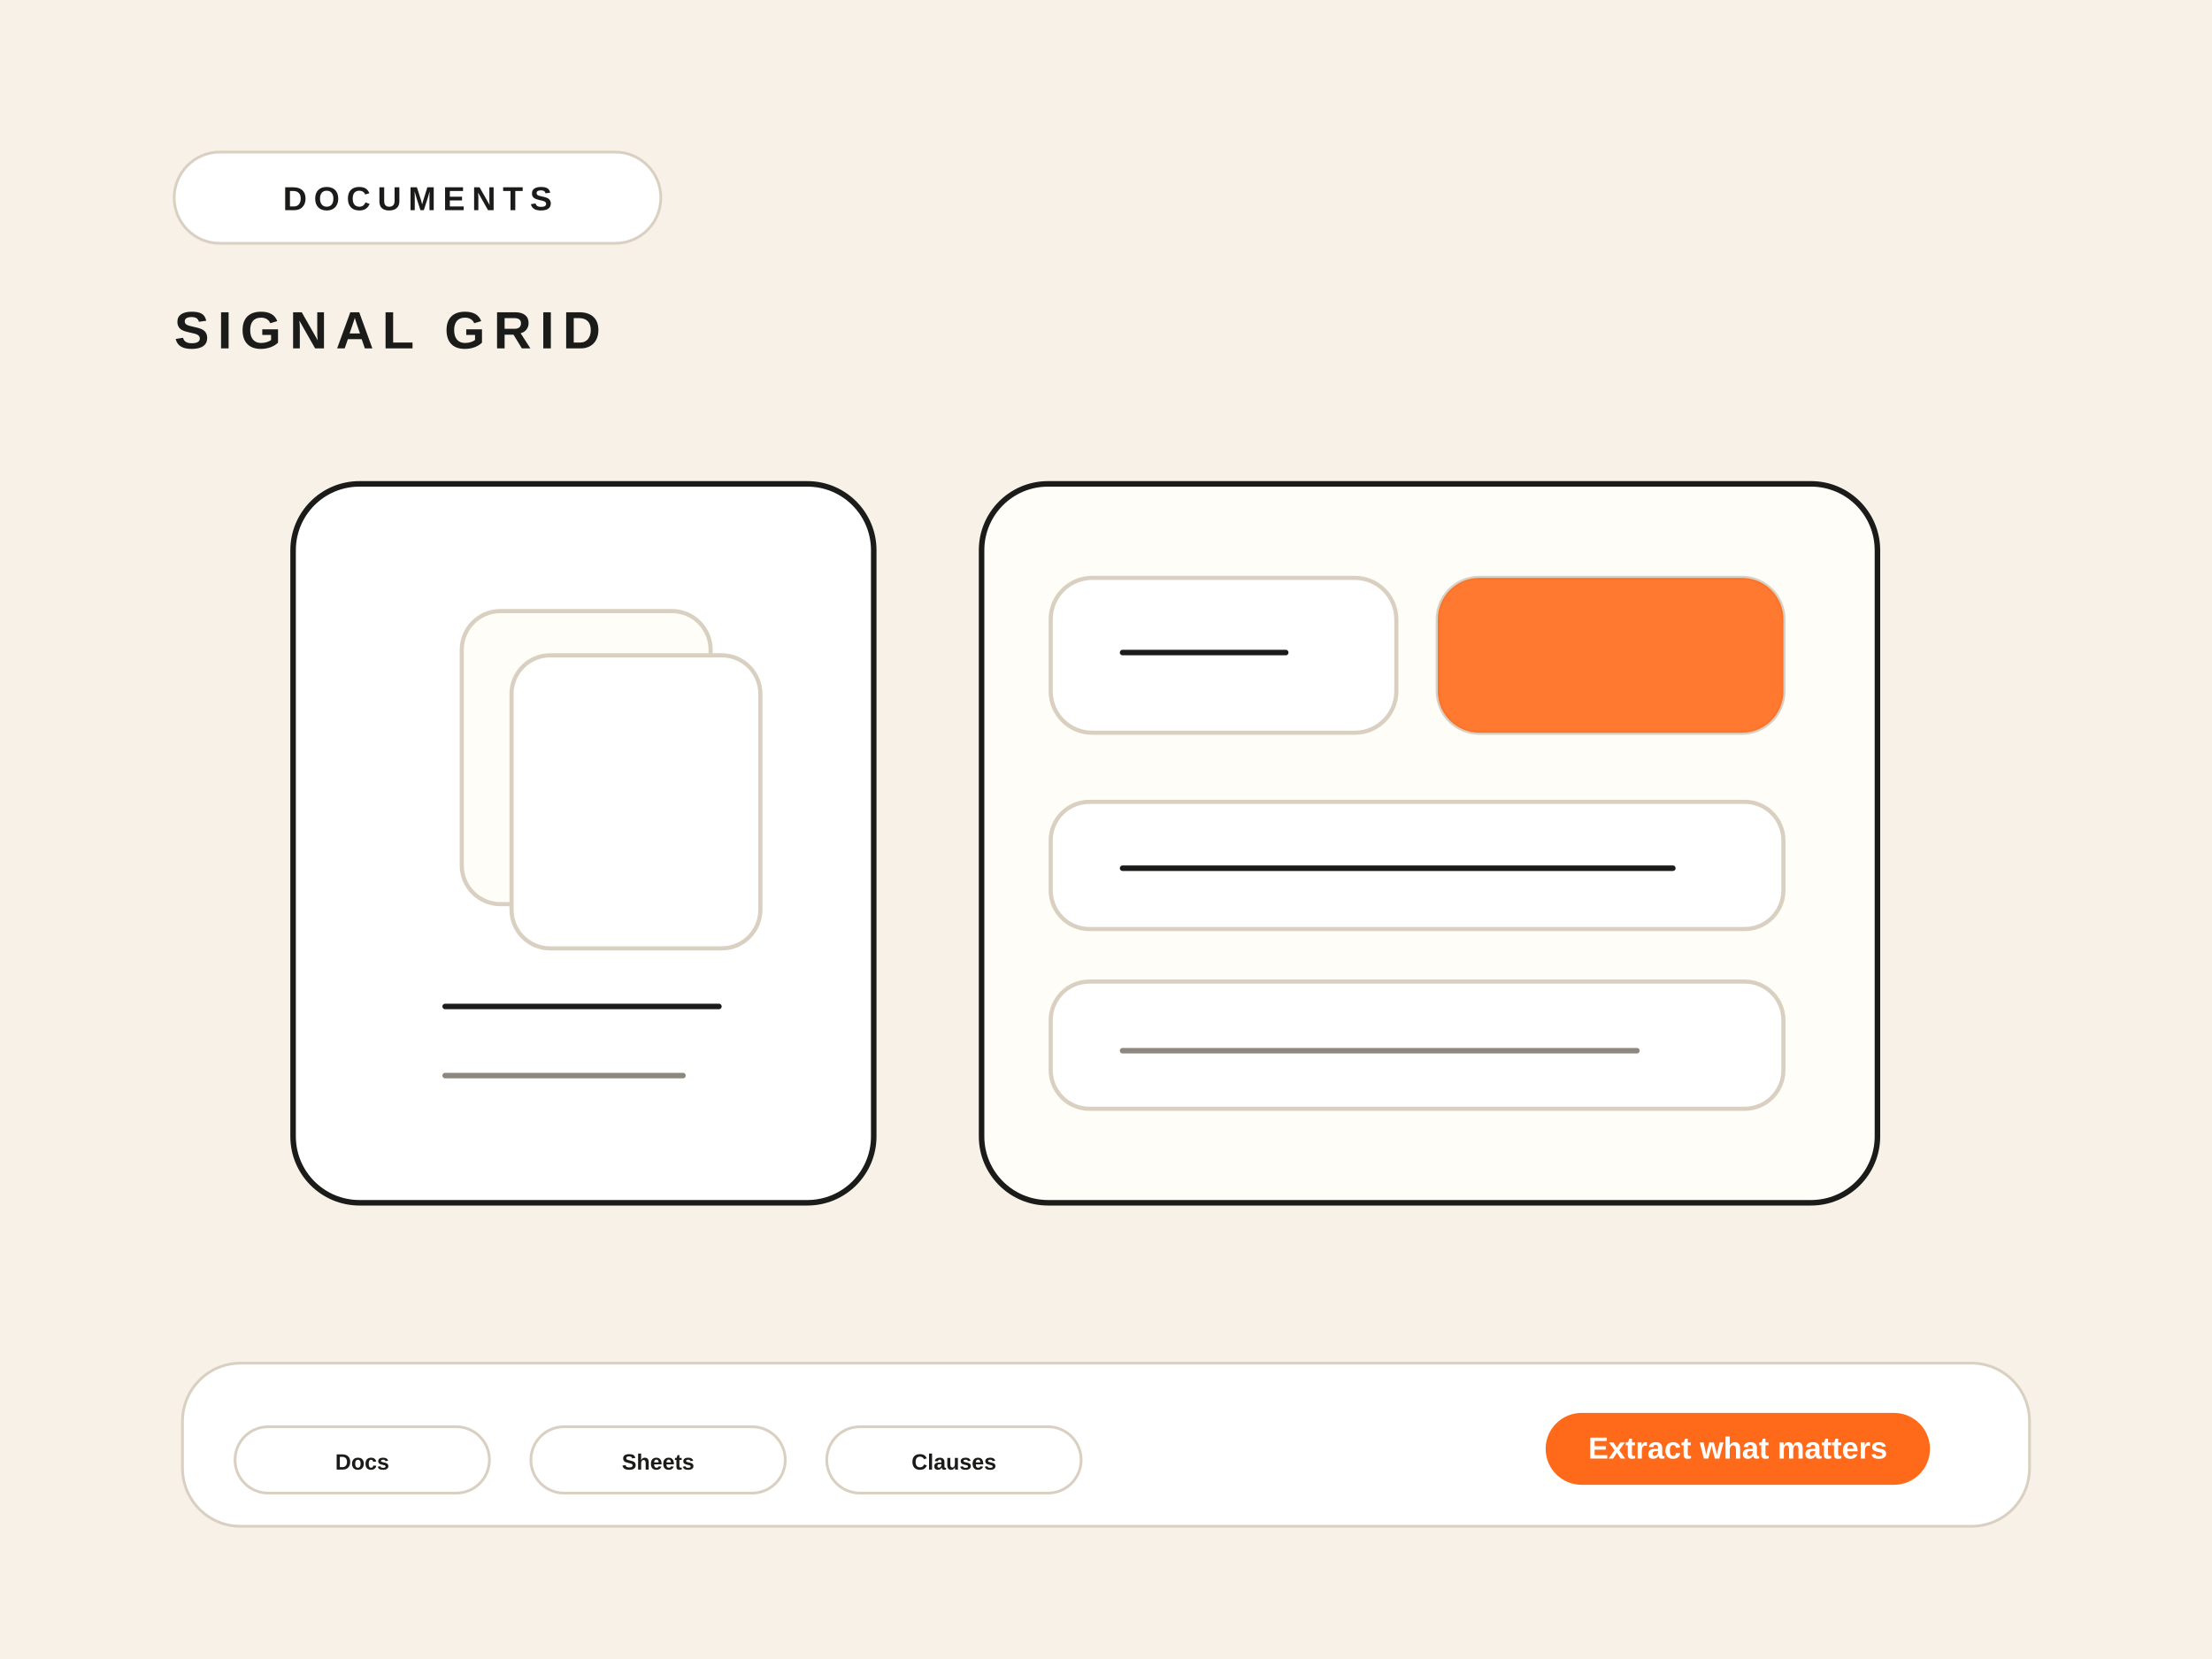
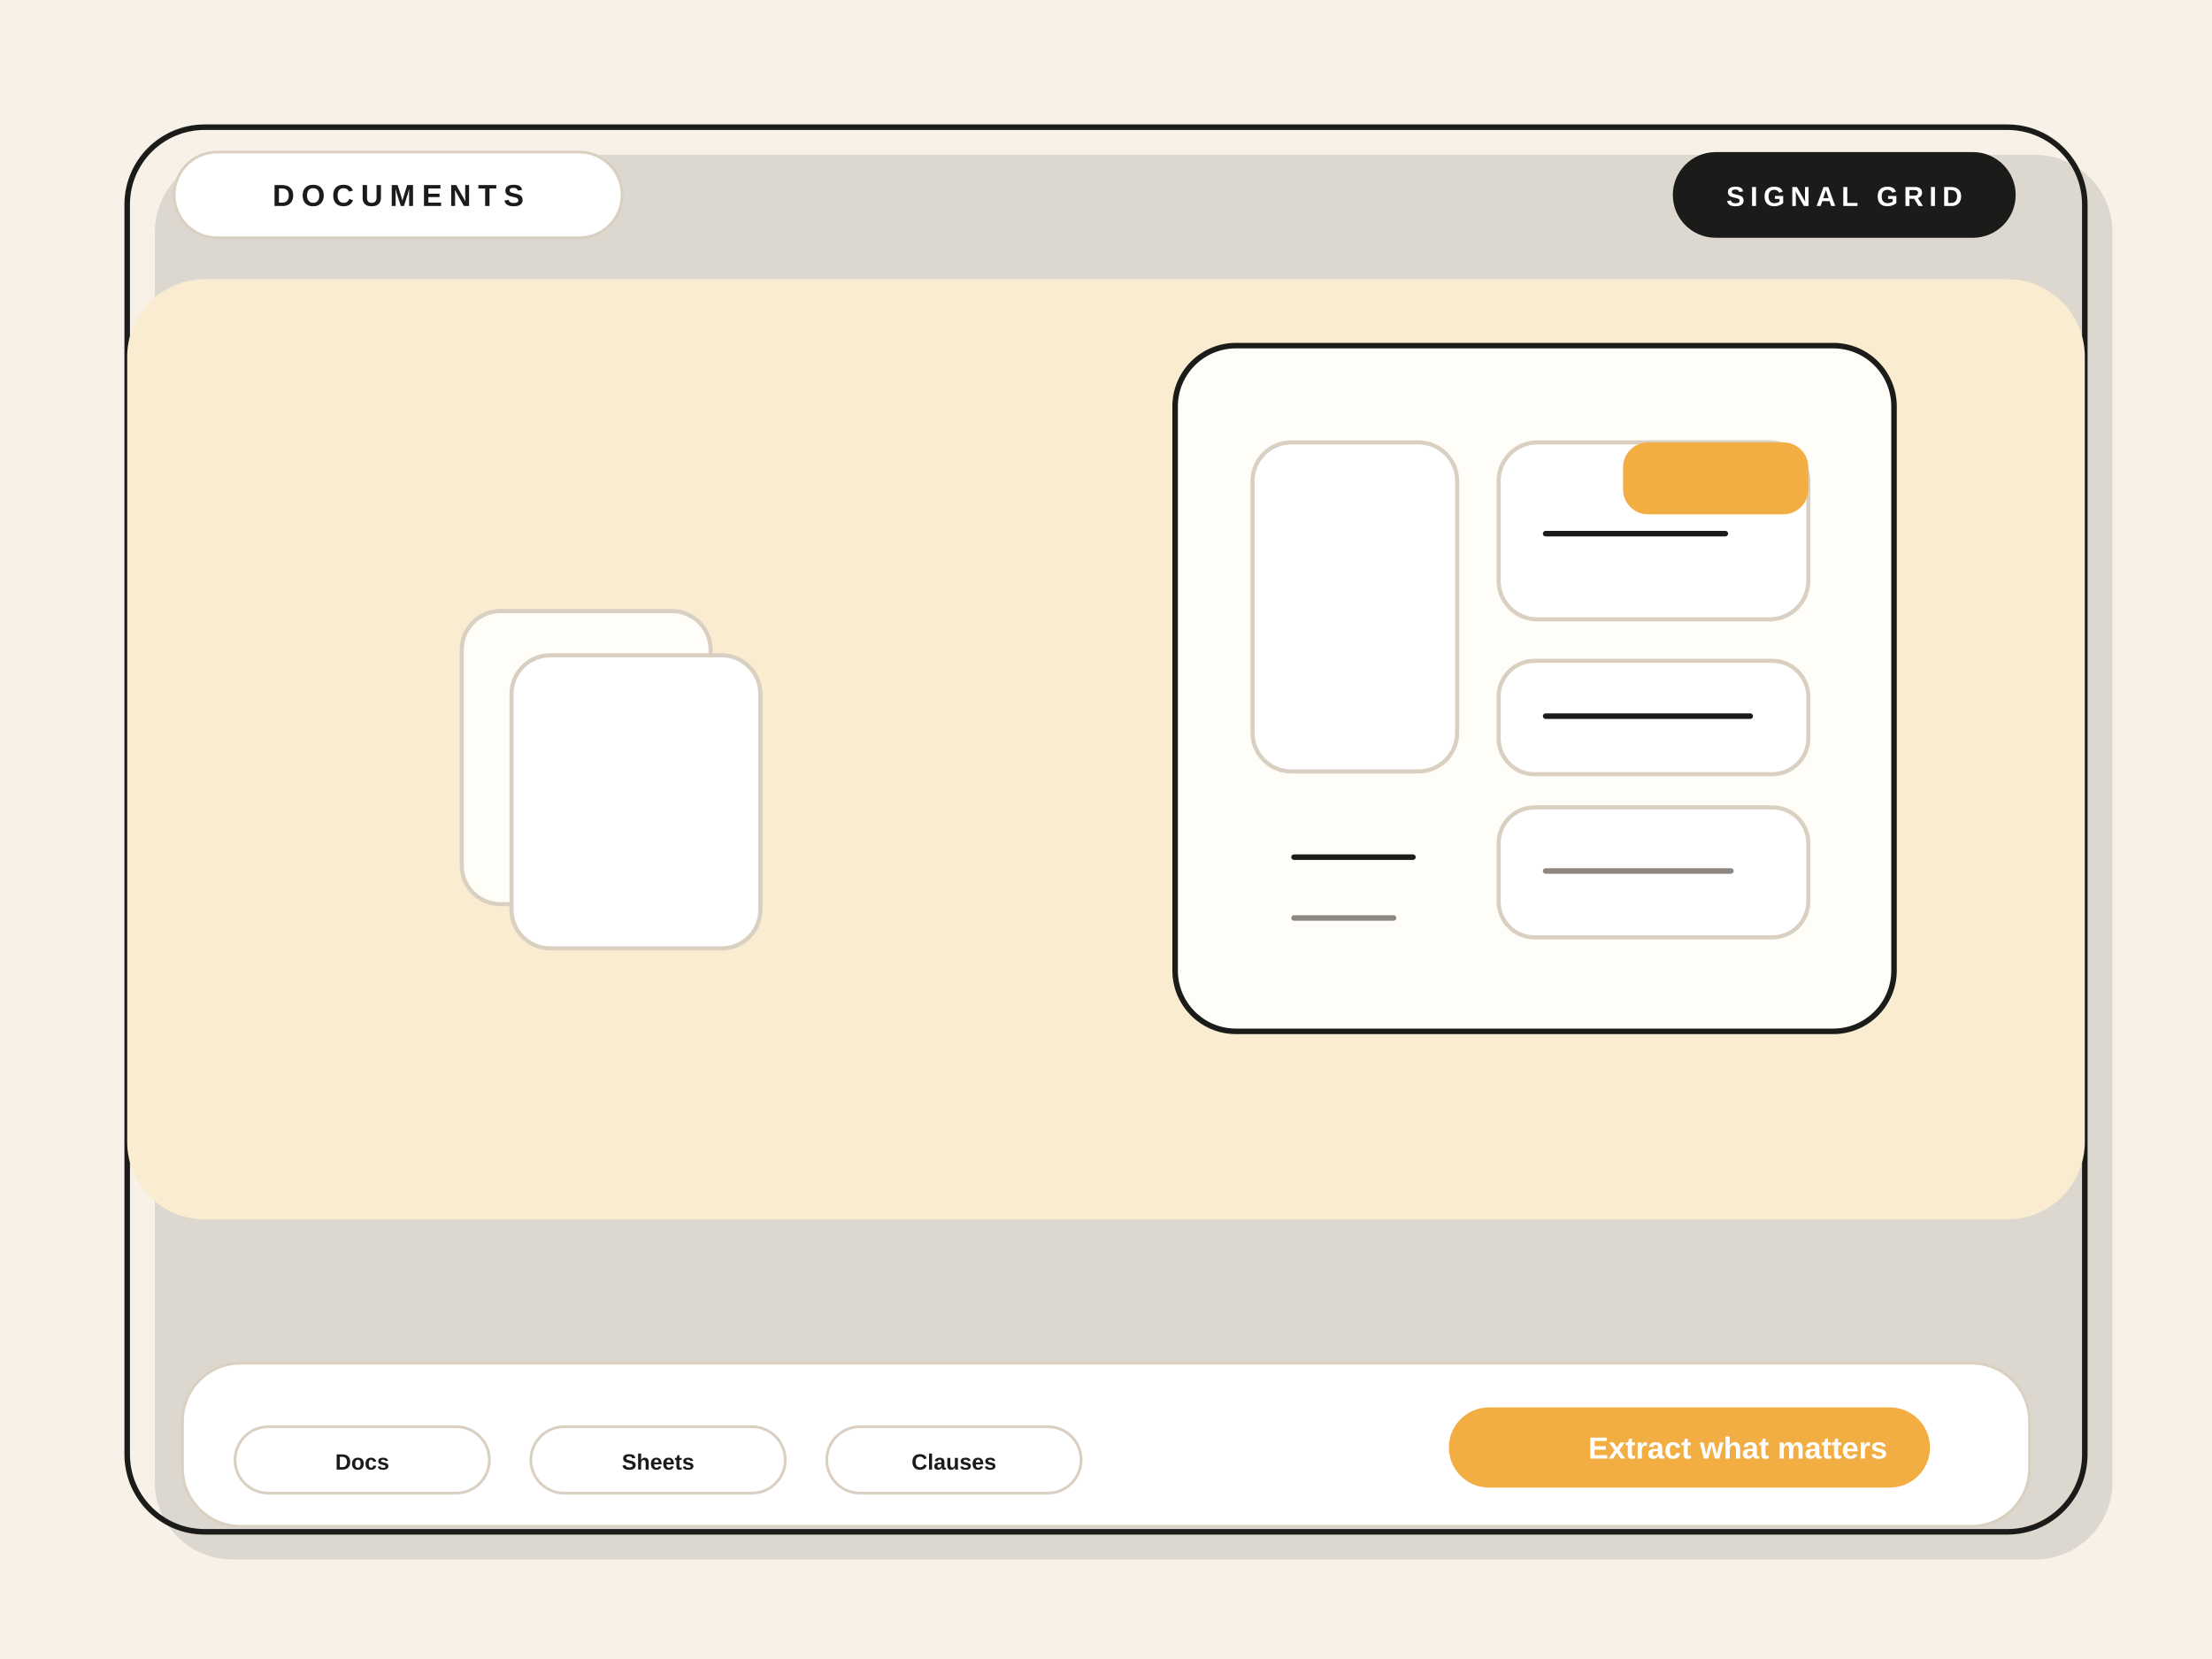
<svg xmlns="http://www.w3.org/2000/svg" width="1600" height="1200" viewBox="0 0 1600 1200" fill="none">
  <rect width="1600" height="1200" fill="#f7f1e7" />
-   <rect x="126" y="110" width="352" height="66" rx="33" fill="#ffffff" stroke="#d9d0c2" stroke-width="2" />
-   <text x="302" y="152" text-anchor="middle" font-family="Arial, sans-serif" font-size="24" font-weight="700" letter-spacing="5" fill="#1b1c1a">
+   <rect x="92" y="92" width="1416" height="1016" rx="56" fill="#f7f1e7" stroke="#1b1c1a" stroke-width="4" />
+   <rect x="112" y="112" width="1416" height="1016" rx="56" fill="rgba(27,28,26,0.12)" />
+   <rect x="126" y="110" width="324" height="62" rx="31" fill="#ffffff" stroke="#d9d0c2" stroke-width="2" />
+   <text x="288" y="149" text-anchor="middle" font-family="Arial, sans-serif" font-size="22" font-weight="700" letter-spacing="5" fill="#1b1c1a">
      DOCUMENTS
    </text>
-   <text x="126" y="252" font-family="Arial, sans-serif" font-size="38" font-weight="700" letter-spacing="6" fill="#1b1c1a">
+   <rect x="1210" y="110" width="248" height="62" rx="31" fill="#1b1c1a" />
+   <text x="1334" y="149" text-anchor="middle" font-family="Arial, sans-serif" font-size="20" font-weight="700" letter-spacing="4" fill="#ffffff">
      SIGNAL GRID
    </text>
-   <rect x="212" y="350" width="420" height="520" rx="48" fill="#ffffff" stroke="#1b1c1a" stroke-width="4" />
-   <rect x="710" y="350" width="648" height="520" rx="48" fill="#fffdf8" stroke="#1b1c1a" stroke-width="4" />
-   <rect x="760" y="418" width="250" height="112" rx="30" fill="#ffffff" stroke="#d9d0c2" stroke-width="3" />
-   <rect x="1040" y="418" width="250" height="112" rx="30" fill="#ffffff" stroke="#d9d0c2" stroke-width="3" />
-   <rect x="760" y="580" width="530" height="92" rx="28" fill="#ffffff" stroke="#d9d0c2" stroke-width="3" />
-   <rect x="760" y="710" width="530" height="92" rx="28" fill="#ffffff" stroke="#d9d0c2" stroke-width="3" />
+   <text x="148" y="300" font-family="Arial, sans-serif" font-size="86" font-weight="800" letter-spacing="-2" fill="#1b1c1a">
+         Read
+       </text>
+   <text x="148" y="400" font-family="Arial, sans-serif" font-size="86" font-weight="800" letter-spacing="-2" fill="#1b1c1a">
+         the file
+       </text>
+   <text x="148" y="500" font-family="Arial, sans-serif" font-size="86" font-weight="800" letter-spacing="-2" fill="#1b1c1a">
+         faster
+       </text>
+   <text x="148" y="632" font-family="Arial, sans-serif" font-size="26" font-weight="700" letter-spacing="4" fill="#b37a1b">
+     FOUNDER SYSTEMS • PREMIUM TOOL
+   </text>
+   <text x="148" y="676" font-family="Arial, sans-serif" font-size="28" font-weight="500" fill="#1b1c1a">
+     Designed to look priced, not placeholder.
+   </text>
+   <rect x="92" y="202" width="1416" height="680" rx="56" fill="#f9ecd1" />
+   <rect x="850" y="250" width="520" height="496" rx="44" fill="#fffdf8" stroke="#1b1c1a" stroke-width="4" />
+   <rect x="906" y="320" width="148" height="238" rx="28" fill="#ffffff" stroke="#d9d0c2" stroke-width="3" />
+   <rect x="1084" y="320" width="224" height="128" rx="28" fill="#ffffff" stroke="#d9d0c2" stroke-width="3" />
+   <rect x="1084" y="478" width="224" height="82" rx="26" fill="#ffffff" stroke="#d9d0c2" stroke-width="3" />
+   <rect x="1084" y="584" width="224" height="94" rx="26" fill="#ffffff" stroke="#d9d0c2" stroke-width="3" />
  <rect x="334" y="442" width="180" height="212" rx="28" fill="#fffdf8" stroke="#d9d0c2" stroke-width="3" />
  <rect x="370" y="474" width="180" height="212" rx="28" fill="#ffffff" stroke="#d9d0c2" stroke-width="3" />
-   <path d="M 322 728 L 520 728" stroke="#1b1c1a" stroke-width="4" stroke-linecap="round" />
-   <path d="M 322 778 L 494 778" stroke="#8d877f" stroke-width="4" stroke-linecap="round" />
-   <path d="M 812 472 L 930 472" stroke="#1b1c1a" stroke-width="4" stroke-linecap="round" />
-   <path d="M 812 628 L 1210 628" stroke="#1b1c1a" stroke-width="4" stroke-linecap="round" />
-   <path d="M 812 760 L 1184 760" stroke="#8d877f" stroke-width="4" stroke-linecap="round" />
-   <rect x="1040" y="418" width="250" height="112" rx="30" fill="#ff6a1a" opacity="0.9" />
+   <rect x="1174" y="320" width="134" height="52" rx="18" fill="#f2ad43" />
+   <path d="M 1118 386 L 1248 386" stroke="#1b1c1a" stroke-width="4" stroke-linecap="round" />
+   <path d="M 1118 518 L 1266 518" stroke="#1b1c1a" stroke-width="4" stroke-linecap="round" />
+   <path d="M 1118 630 L 1252 630" stroke="#8d877f" stroke-width="4" stroke-linecap="round" />
+   <path d="M 936 620 L 1022 620" stroke="#1b1c1a" stroke-width="4" stroke-linecap="round" />
+   <path d="M 936 664 L 1008 664" stroke="#8d877f" stroke-width="4" stroke-linecap="round" />
  <rect x="132" y="986" width="1336" height="118" rx="42" fill="#ffffff" stroke="#d9d0c2" stroke-width="2" />
  <rect x="170" y="1032" width="184" height="48" rx="24" fill="#ffffff" stroke="#d9d0c2" stroke-width="2" />
  <text x="262" y="1063" text-anchor="middle" font-family="Arial, sans-serif" font-size="16" font-weight="700" fill="#1b1c1a">
      Docs
    </text>
  <rect x="384" y="1032" width="184" height="48" rx="24" fill="#ffffff" stroke="#d9d0c2" stroke-width="2" />
  <text x="476" y="1063" text-anchor="middle" font-family="Arial, sans-serif" font-size="16" font-weight="700" fill="#1b1c1a">
      Sheets
    </text>
  <rect x="598" y="1032" width="184" height="48" rx="24" fill="#ffffff" stroke="#d9d0c2" stroke-width="2" />
  <text x="690" y="1063" text-anchor="middle" font-family="Arial, sans-serif" font-size="16" font-weight="700" fill="#1b1c1a">
      Clauses
    </text>
-   <rect x="1118" y="1022" width="278" height="52" rx="26" fill="#ff6a1a" />
+   <rect x="1048" y="1018" width="348" height="58" rx="29" fill="#f2ad43" />
  <text x="1257" y="1055" text-anchor="middle" font-family="Arial, sans-serif" font-size="22" font-weight="700" fill="#ffffff">
      Extract what matters
    </text>
</svg>
